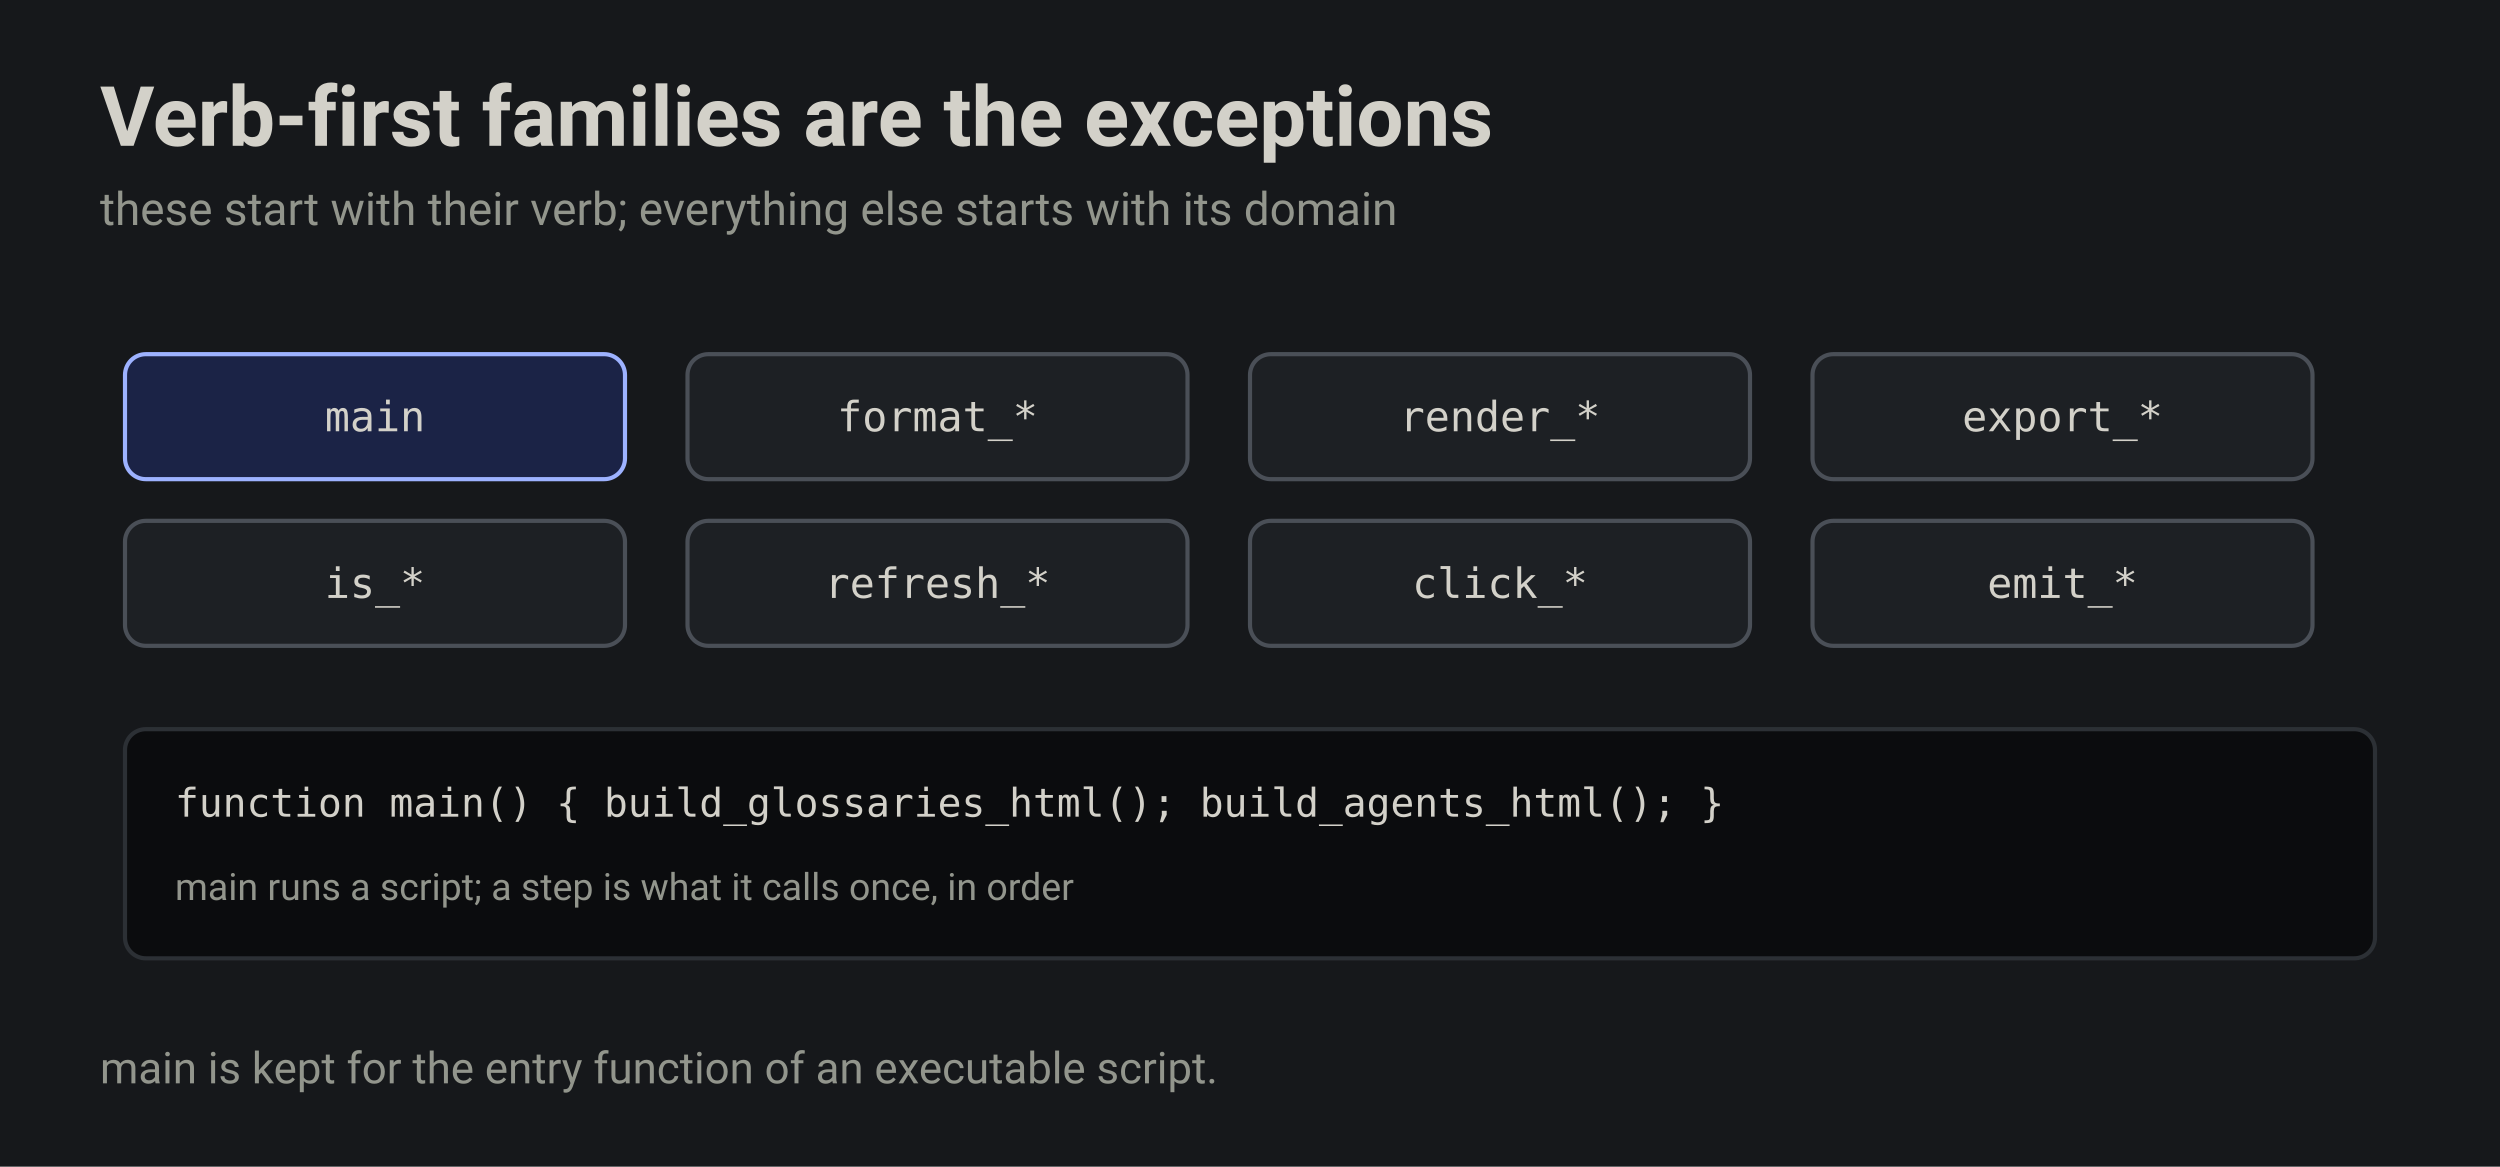
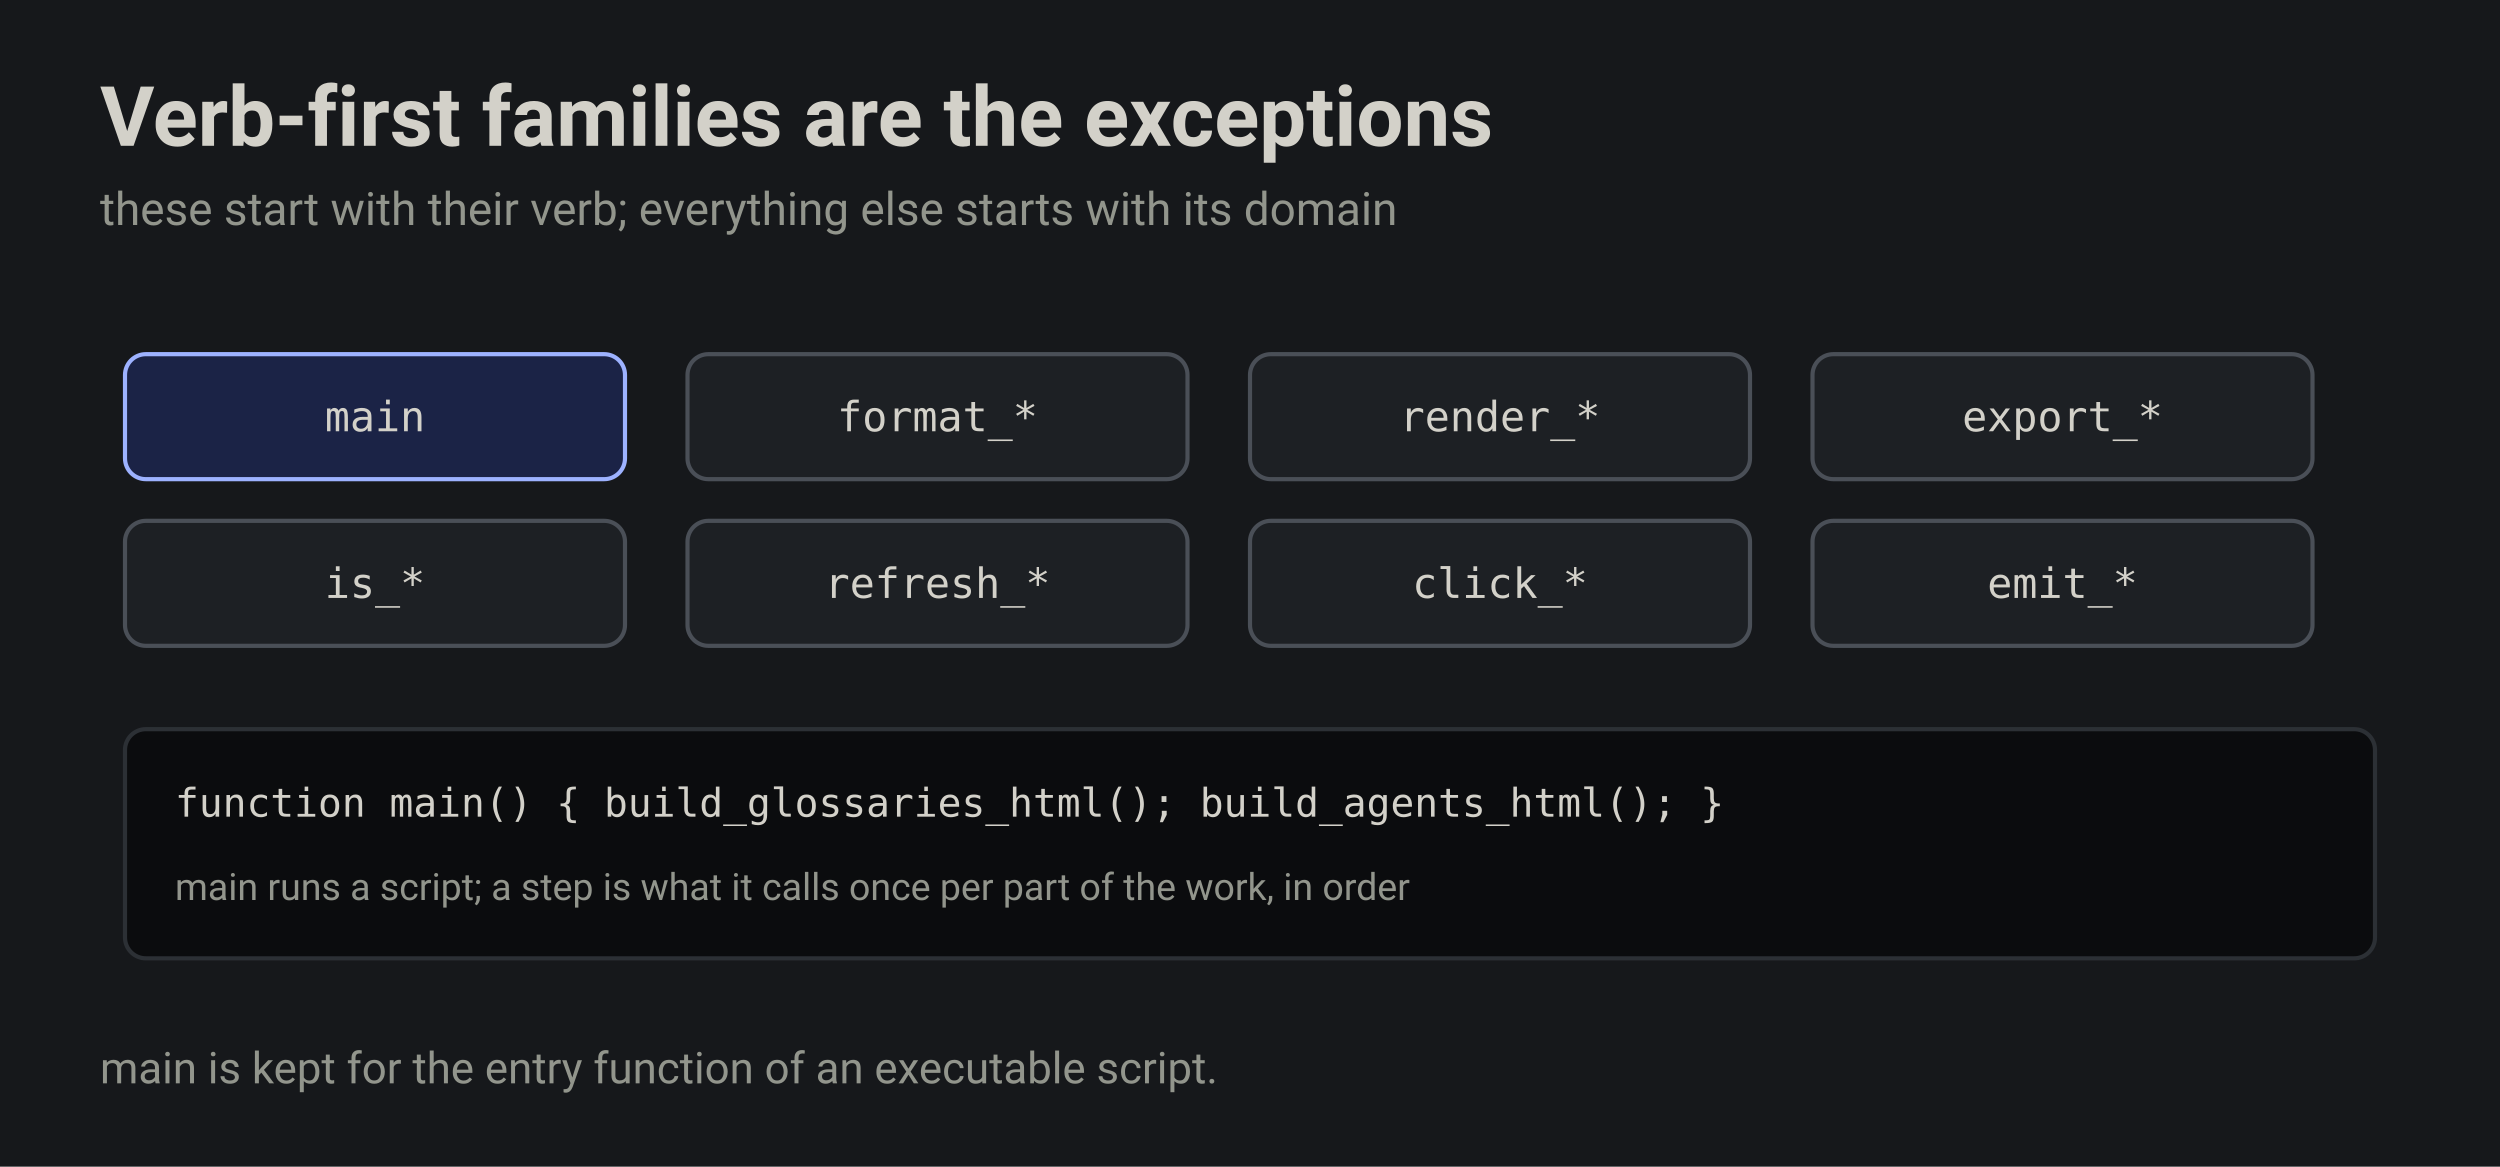
<svg xmlns="http://www.w3.org/2000/svg" width="1200" height="560" viewBox="0 0 1200 560" font-family="system-ui, -apple-system, 'Segoe UI', Roboto, sans-serif">
  <rect width="1200" height="560" fill="#16181b" />
  <defs>
    <marker id="arrow" viewBox="0 0 12 12" refX="8" refY="6" markerUnits="userSpaceOnUse" markerWidth="16" markerHeight="16" orient="auto-start-reverse">
      <path d="M2 2.5 L11 6 L2 9.5 L4 6 z" fill="#9db2ff" stroke-linejoin="round" />
    </marker>
  </defs>
  <text x="48" y="70" fill="#d3d1c9" font-size="40" font-weight="700">Verb-first families are the exceptions</text>
  <text x="48" y="108" fill="#92958c" font-size="22">these start with their verb; everything else starts with its domain</text>
  <rect x="60" y="170" width="240" height="60" rx="10" fill="#1b2346" stroke="#9db2ff" stroke-width="2" />
  <text x="180.0" y="207.0" fill="#d3d1c9" font-size="20" font-family="ui-monospace, 'JetBrains Mono', Menlo, monospace" text-anchor="middle">main</text>
  <rect x="330" y="170" width="240" height="60" rx="10" fill="#1d2024" stroke="#4a4f57" stroke-width="2" />
  <text x="450.0" y="207.0" fill="#d3d1c9" font-size="20" font-family="ui-monospace, 'JetBrains Mono', Menlo, monospace" text-anchor="middle">format_*</text>
  <rect x="600" y="170" width="240" height="60" rx="10" fill="#1d2024" stroke="#4a4f57" stroke-width="2" />
  <text x="720.0" y="207.0" fill="#d3d1c9" font-size="20" font-family="ui-monospace, 'JetBrains Mono', Menlo, monospace" text-anchor="middle">render_*</text>
  <rect x="870" y="170" width="240" height="60" rx="10" fill="#1d2024" stroke="#4a4f57" stroke-width="2" />
  <text x="990.0" y="207.0" fill="#d3d1c9" font-size="20" font-family="ui-monospace, 'JetBrains Mono', Menlo, monospace" text-anchor="middle">export_*</text>
  <rect x="60" y="250" width="240" height="60" rx="10" fill="#1d2024" stroke="#4a4f57" stroke-width="2" />
  <text x="180.0" y="287.0" fill="#d3d1c9" font-size="20" font-family="ui-monospace, 'JetBrains Mono', Menlo, monospace" text-anchor="middle">is_*</text>
  <rect x="330" y="250" width="240" height="60" rx="10" fill="#1d2024" stroke="#4a4f57" stroke-width="2" />
  <text x="450.0" y="287.0" fill="#d3d1c9" font-size="20" font-family="ui-monospace, 'JetBrains Mono', Menlo, monospace" text-anchor="middle">refresh_*</text>
  <rect x="600" y="250" width="240" height="60" rx="10" fill="#1d2024" stroke="#4a4f57" stroke-width="2" />
  <text x="720.0" y="287.0" fill="#d3d1c9" font-size="20" font-family="ui-monospace, 'JetBrains Mono', Menlo, monospace" text-anchor="middle">click_*</text>
  <rect x="870" y="250" width="240" height="60" rx="10" fill="#1d2024" stroke="#4a4f57" stroke-width="2" />
  <text x="990.0" y="287.0" fill="#d3d1c9" font-size="20" font-family="ui-monospace, 'JetBrains Mono', Menlo, monospace" text-anchor="middle">emit_*</text>
  <rect x="60" y="350" width="1080" height="110" rx="10" fill="#0b0c0e" stroke="#2c3035" stroke-width="2" />
  <text x="84" y="392" fill="#d3d1c9" font-size="19" font-family="ui-monospace, 'JetBrains Mono', Menlo, monospace">function main()  { build_glossaries_html(); build_agents_html(); }</text>
-   <text x="84" y="432" fill="#92958c" font-size="18">main runs a script; a step is what it calls once, in order</text>
+   <text x="84" y="432" fill="#92958c" font-size="18">main runs a script; a step is what it calls once per part of the work, in order</text>
  <text x="48" y="520" fill="#92958c" font-size="21">main is kept for the entry function of an executable script.</text>
</svg>
